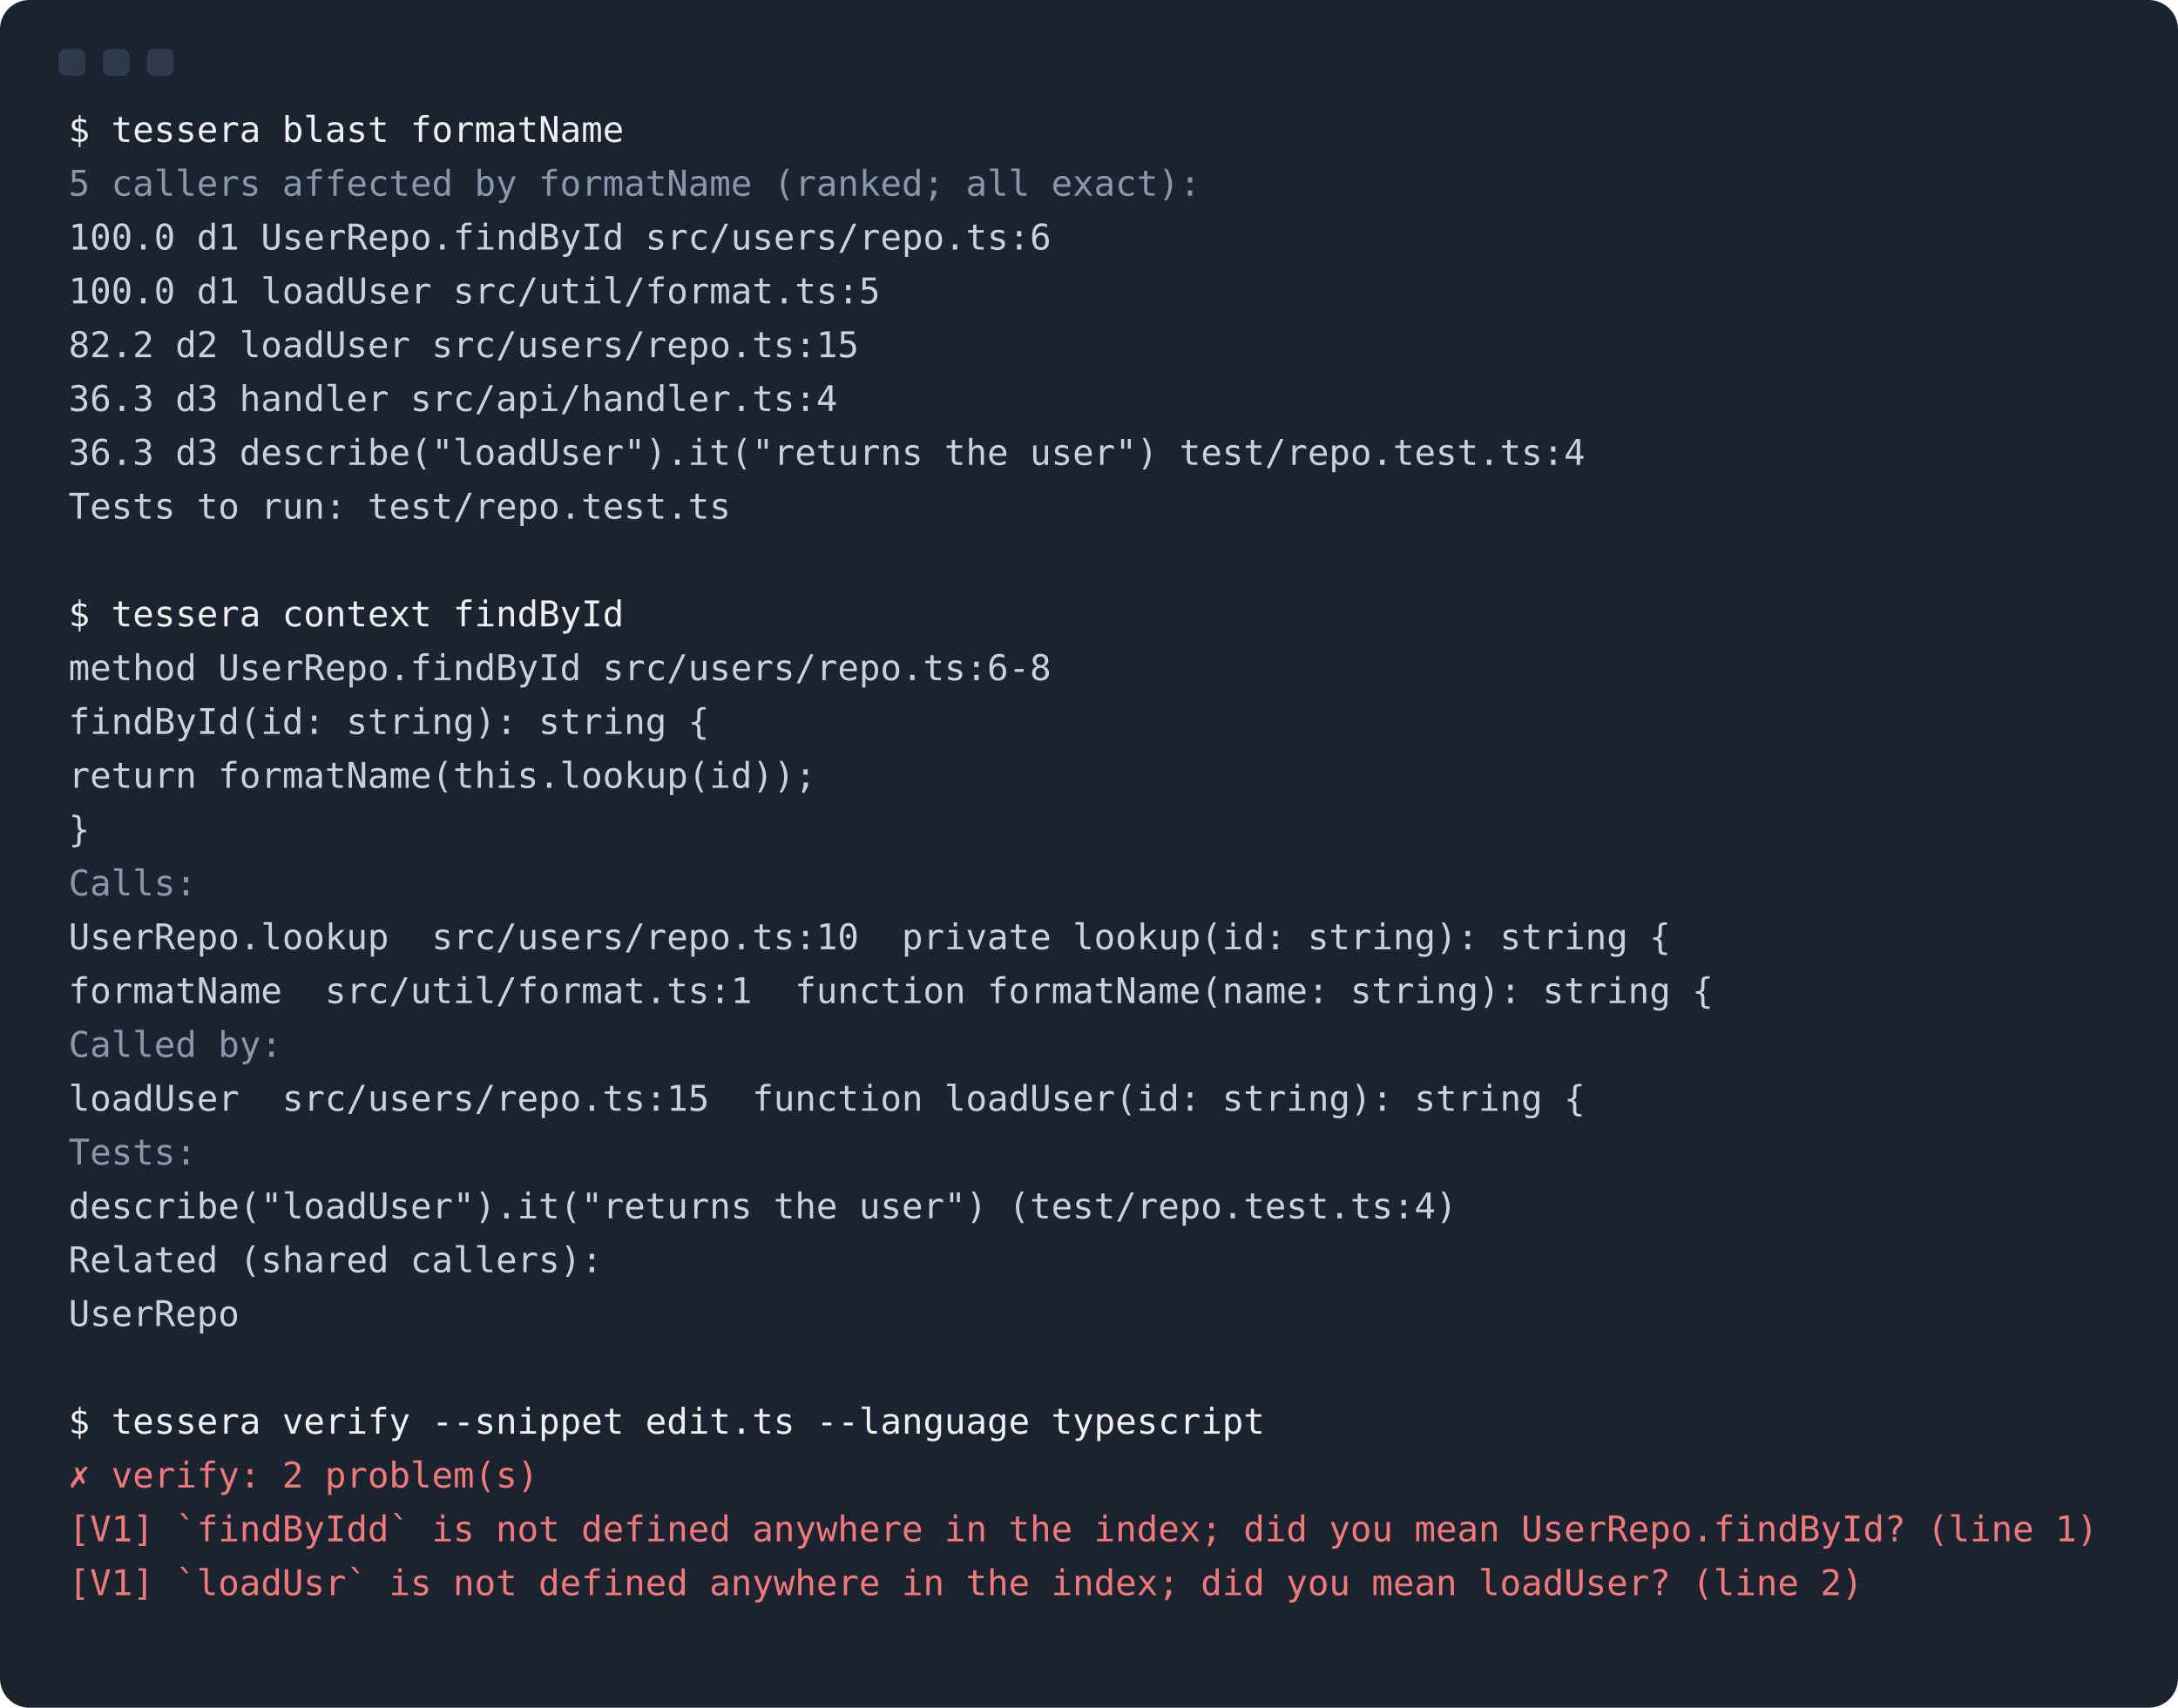
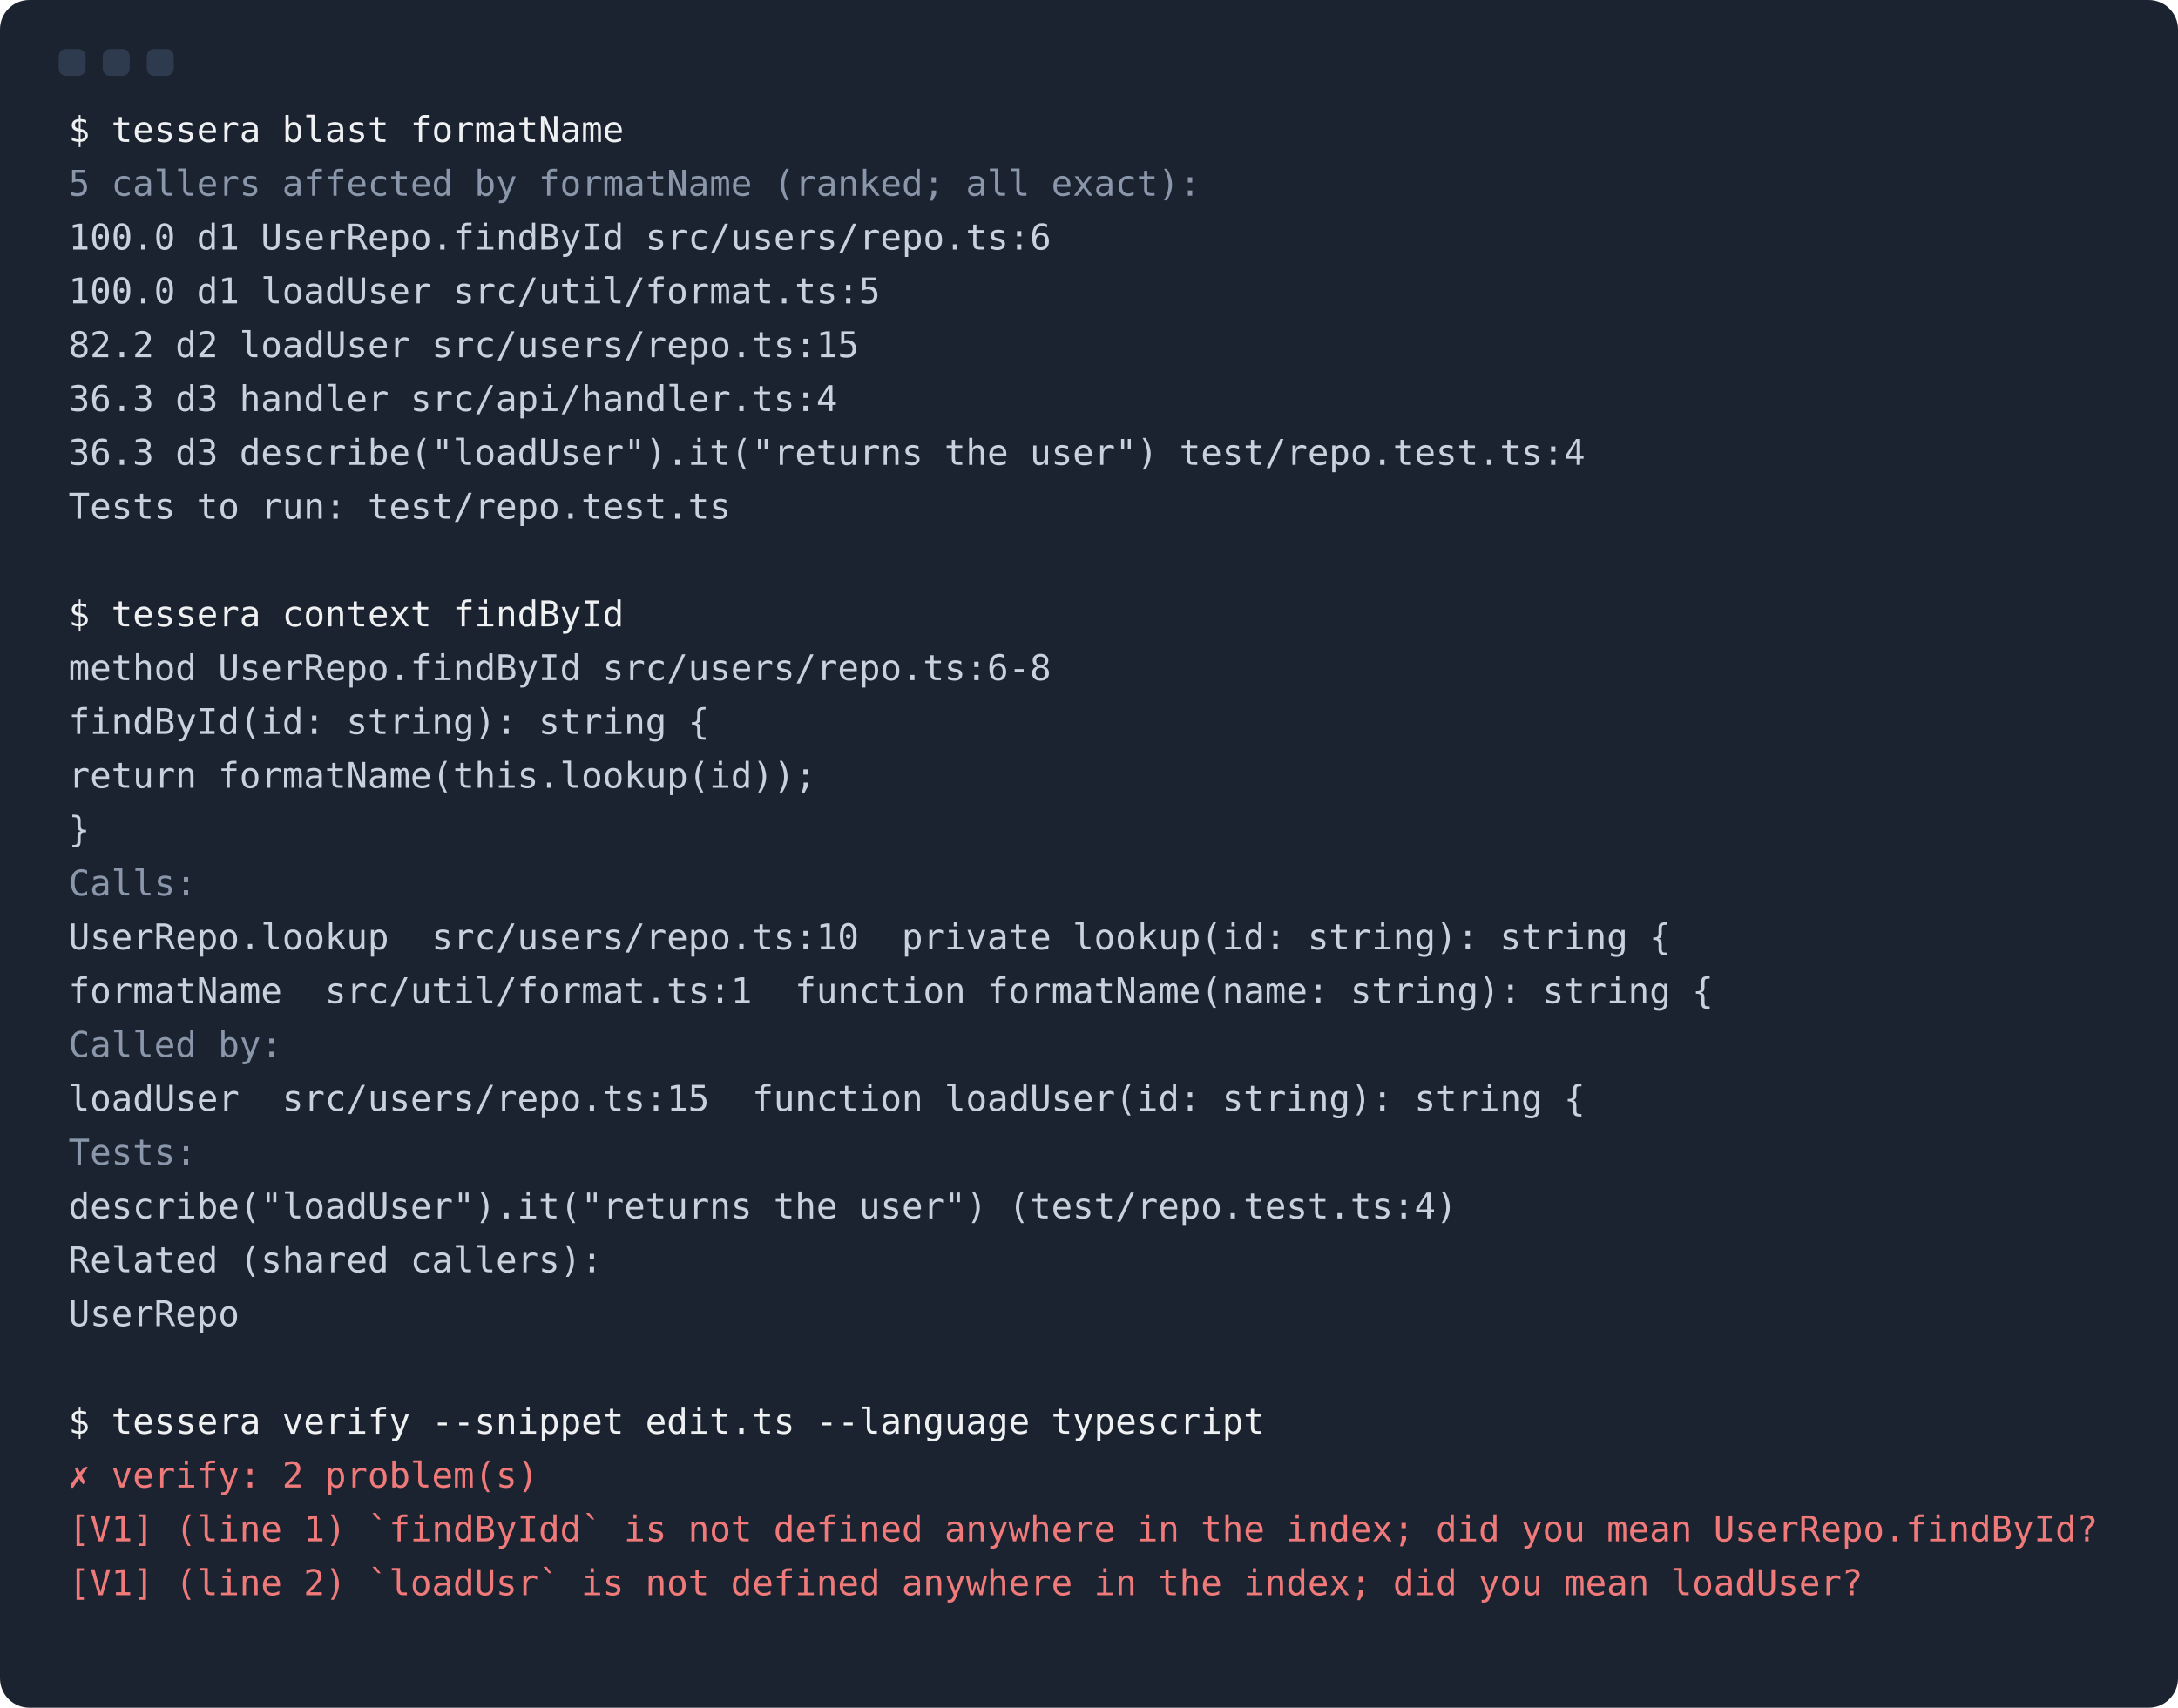
<svg xmlns="http://www.w3.org/2000/svg" viewBox="0 0 890 698" width="890" height="698" role="img" aria-label="Terminal session: tessera blast, context and verify">
  <rect width="890" height="698" rx="12" fill="#1C2330" />
  <rect x="24" y="20" width="11" height="11" rx="3" fill="#2E3A4E" />
  <rect x="42" y="20" width="11" height="11" rx="3" fill="#2E3A4E" />
  <rect x="60" y="20" width="11" height="11" rx="3" fill="#2E3A4E" />
  <g font-family="JetBrains Mono, SFMono-Regular, Menlo, Consolas, monospace" font-size="14.5">
    <text x="28" y="58" fill="#EEF0F2">$ tessera blast formatName</text>
    <text x="28" y="80" fill="#8A97AA">5 callers affected by formatName (ranked; all exact):</text>
    <text x="28" y="102" fill="#C9D1DD">  100.0 d1 UserRepo.findById src/users/repo.ts:6</text>
    <text x="28" y="124" fill="#C9D1DD">  100.0 d1 loadUser src/util/format.ts:5</text>
    <text x="28" y="146" fill="#C9D1DD">   82.2 d2 loadUser src/users/repo.ts:15</text>
    <text x="28" y="168" fill="#C9D1DD">   36.3 d3 handler src/api/handler.ts:4</text>
    <text x="28" y="190" fill="#C9D1DD">   36.3 d3 describe("loadUser").it("returns the user") test/repo.test.ts:4</text>
    <text x="28" y="212" fill="#C9D1DD">Tests to run: test/repo.test.ts</text>
    <text x="28" y="234" fill="#C9D1DD"> </text>
    <text x="28" y="256" fill="#EEF0F2">$ tessera context findById</text>
    <text x="28" y="278" fill="#C9D1DD">method UserRepo.findById src/users/repo.ts:6-8</text>
    <text x="28" y="300" fill="#C9D1DD">  findById(id: string): string {</text>
    <text x="28" y="322" fill="#C9D1DD">    return formatName(this.lookup(id));</text>
    <text x="28" y="344" fill="#C9D1DD">  }</text>
    <text x="28" y="366" fill="#8A97AA">Calls:</text>
    <text x="28" y="388" fill="#C9D1DD">  UserRepo.lookup  src/users/repo.ts:10  private lookup(id: string): string {</text>
    <text x="28" y="410" fill="#C9D1DD">  formatName  src/util/format.ts:1  function formatName(name: string): string {</text>
    <text x="28" y="432" fill="#8A97AA">Called by:</text>
    <text x="28" y="454" fill="#C9D1DD">  loadUser  src/users/repo.ts:15  function loadUser(id: string): string {</text>
    <text x="28" y="476" fill="#8A97AA">Tests:</text>
    <text x="28" y="498" fill="#C9D1DD">  describe("loadUser").it("returns the user") (test/repo.test.ts:4)</text>
    <text x="28" y="520" fill="#C9D1DD">Related (shared callers):</text>
    <text x="28" y="542" fill="#C9D1DD">  UserRepo</text>
    <text x="28" y="564" fill="#C9D1DD"> </text>
    <text x="28" y="586" fill="#EEF0F2">$ tessera verify --snippet edit.ts --language typescript</text>
    <text x="28" y="608" fill="#F07A7A">✗ verify: 2 problem(s)</text>
-     <text x="28" y="630" fill="#F07A7A">  [V1] `findByIdd` is not defined anywhere in the index; did you mean UserRepo.findById? (line 1)</text>
-     <text x="28" y="652" fill="#F07A7A">  [V1] `loadUsr` is not defined anywhere in the index; did you mean loadUser? (line 2)</text>
+     <text x="28" y="630" fill="#F07A7A">  [V1] (line 1) `findByIdd` is not defined anywhere in the index; did you mean UserRepo.findById?</text>
+     <text x="28" y="652" fill="#F07A7A">  [V1] (line 2) `loadUsr` is not defined anywhere in the index; did you mean loadUser?</text>
  </g>
</svg>
